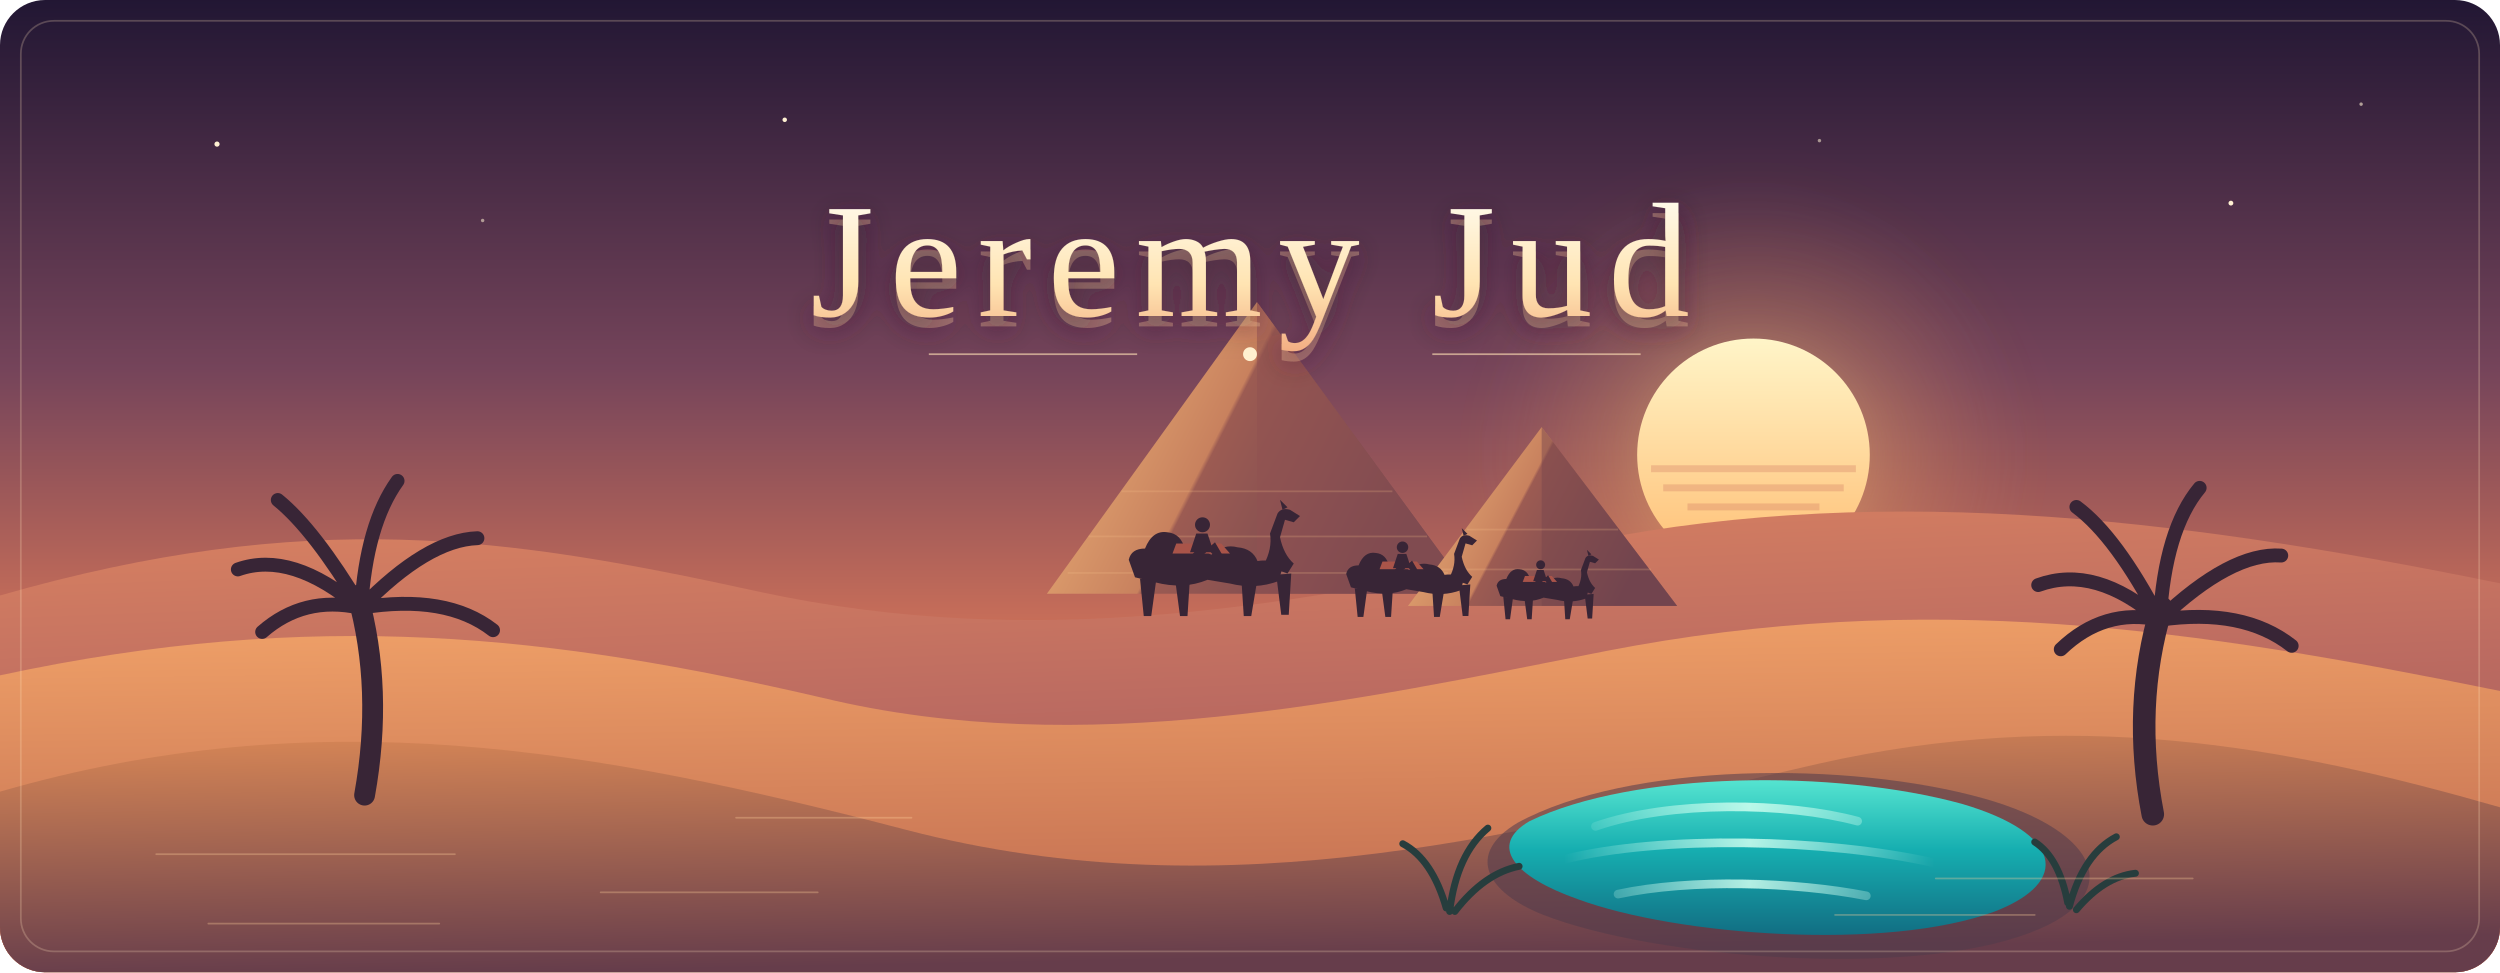
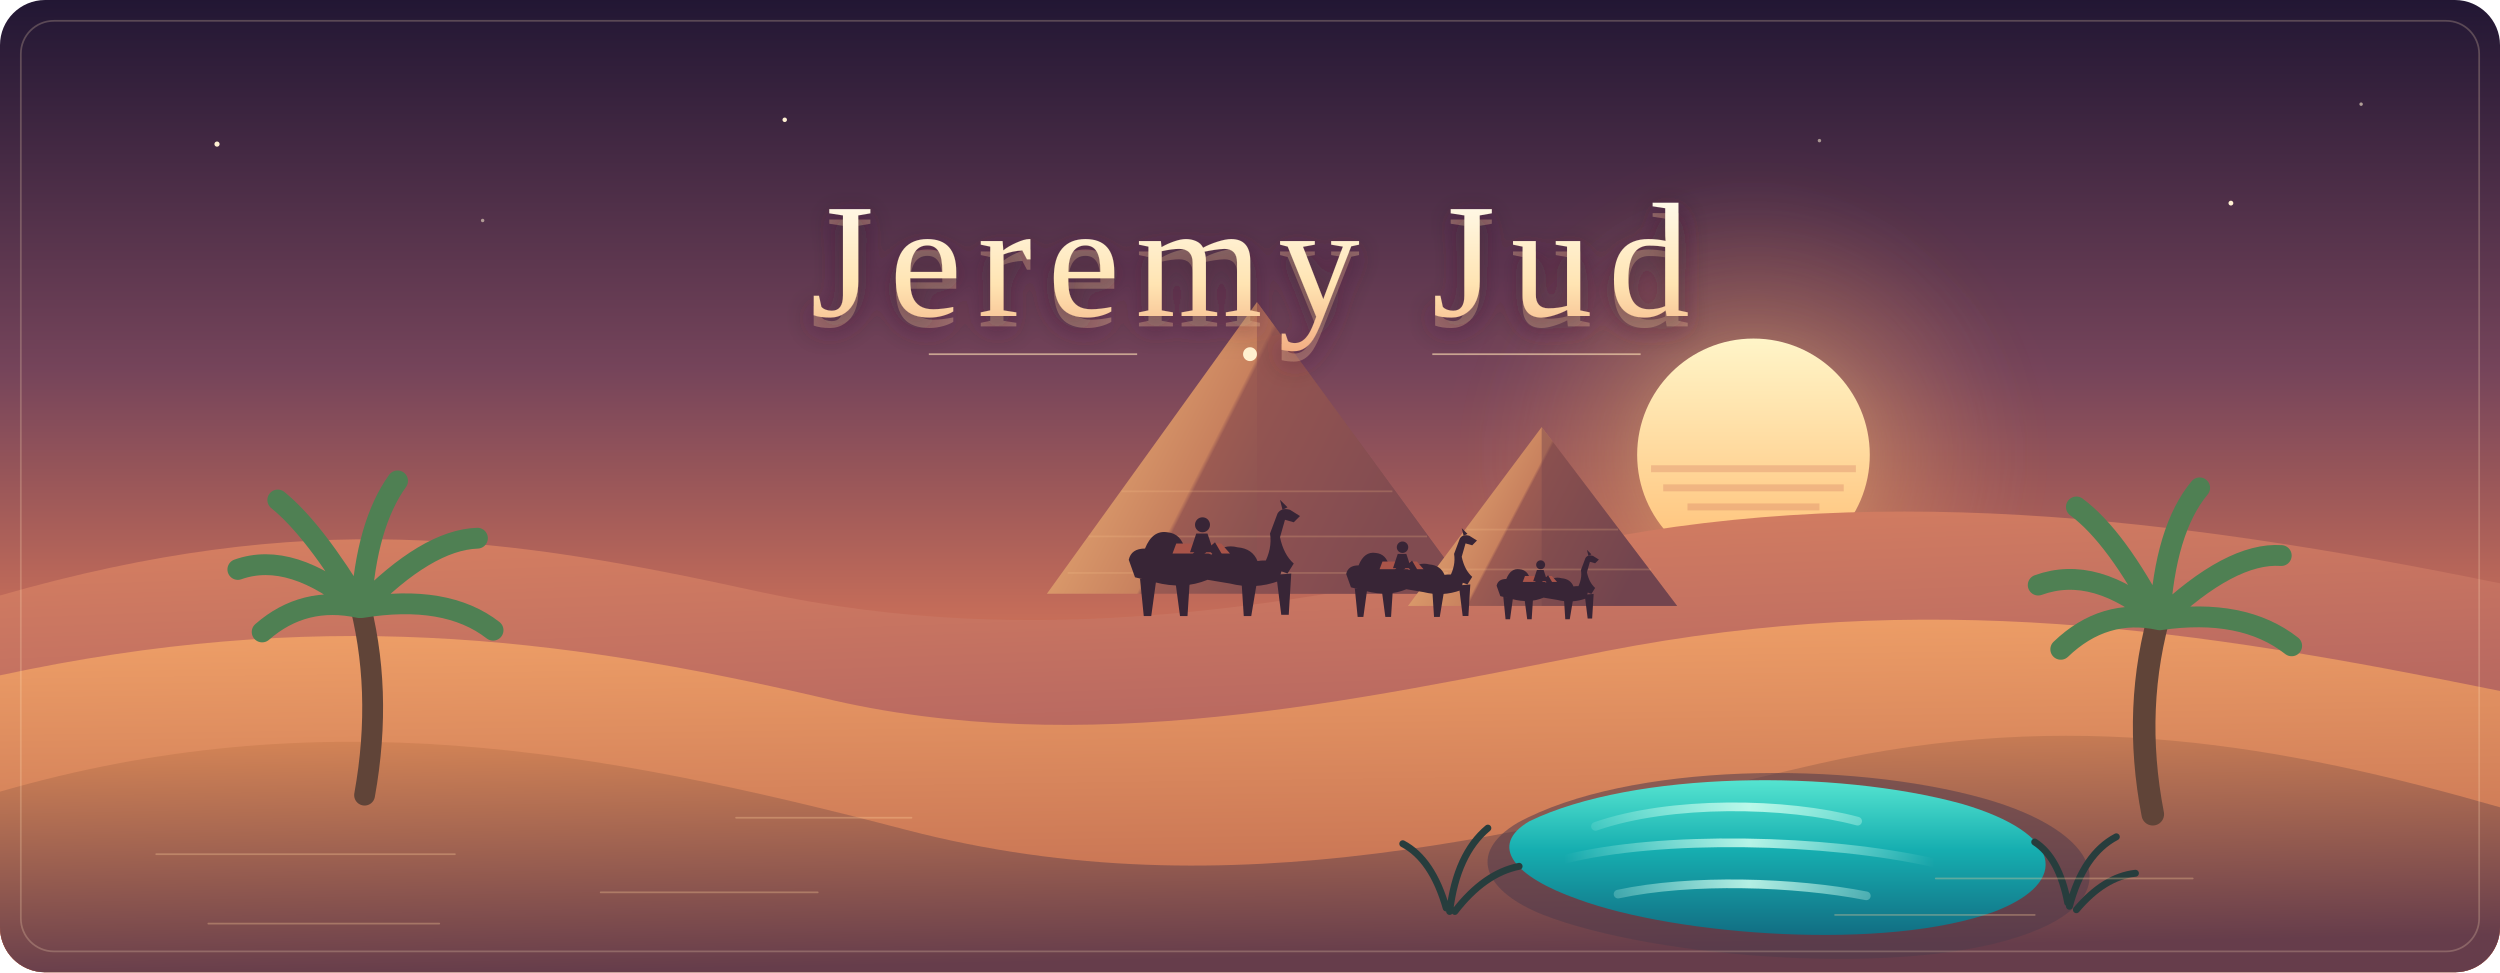
<svg xmlns="http://www.w3.org/2000/svg" width="1440" height="560" viewBox="0 0 1440 560" role="img" aria-labelledby="title description">
  <defs>
    <linearGradient id="sky" x2="0" y2="1">
      <stop stop-color="#211633" />
      <stop offset=".38" stop-color="#75445a" />
      <stop offset=".72" stop-color="#e17b58" />
      <stop offset="1" stop-color="#ffc27e" />
    </linearGradient>
    <radialGradient id="sunGlow">
      <stop stop-color="#ffe9a8" stop-opacity=".85" />
      <stop offset=".45" stop-color="#ffb766" stop-opacity=".28" />
      <stop offset="1" stop-color="#ff9b61" stop-opacity="0" />
    </radialGradient>
    <linearGradient id="sun" x2="0" y2="1">
      <stop stop-color="#fff5c8" />
      <stop offset="1" stop-color="#ffbd72" />
    </linearGradient>
    <linearGradient id="duneBack" x2=".2" y2="1">
      <stop stop-color="#d98261" />
      <stop offset="1" stop-color="#9d5360" />
    </linearGradient>
    <linearGradient id="duneMid" x2=".1" y2="1">
      <stop stop-color="#f0a168" />
      <stop offset="1" stop-color="#bd684f" />
    </linearGradient>
    <linearGradient id="duneFront" x2=".2" y2="1">
      <stop stop-color="#d88756" />
      <stop offset="1" stop-color="#663d4b" />
    </linearGradient>
    <linearGradient id="pyramid" x2="1" y2=".35">
      <stop stop-color="#f4bd7d" />
      <stop offset=".5" stop-color="#c8815e" />
      <stop offset=".51" stop-color="#9c5b52" />
      <stop offset="1" stop-color="#6e4450" />
    </linearGradient>
    <linearGradient id="water" x2="0" y2="1">
      <stop stop-color="#55e4d0" />
      <stop offset=".45" stop-color="#16aeb0" />
      <stop offset="1" stop-color="#126e83" />
    </linearGradient>
    <linearGradient id="waterShine" x2="1" y2="0">
      <stop stop-color="#d1fff0" stop-opacity="0" />
      <stop offset=".5" stop-color="#d1fff0" stop-opacity=".85" />
      <stop offset="1" stop-color="#d1fff0" stop-opacity="0" />
    </linearGradient>
    <linearGradient id="nameFill" x2="0" y2="1">
      <stop stop-color="#fff9e8" />
      <stop offset=".55" stop-color="#ffe4b2" />
      <stop offset="1" stop-color="#f3ae83" />
    </linearGradient>
    <filter id="sunBlur" x="-80%" y="-80%" width="260%" height="260%">
      <feGaussianBlur stdDeviation="18" />
    </filter>
    <filter id="nameShadow" x="-30%" y="-60%" width="160%" height="220%">
      <feDropShadow dx="0" dy="6" stdDeviation="8" flood-color="#3b2032" flood-opacity=".7" />
    </filter>
    <clipPath id="frame">
      <rect width="1440" height="560" rx="26" />
    </clipPath>
    <g id="camel" fill="#382536">
      <path d="M37 67l3 30h6l4-29zm28 0 4 30h6l2-31zm53-1 2 31h6l5-30zm28-2 4 32h6l2-33z" />
      <path d="M28 52                Q30 43 41 43                Q47 28 59 30                Q70 31 73 44                Q86 42 94 48                Q104 39 115 42                Q127 43 131 53                Q143 51 151 58                L148 69                Q129 76 109 71                L91 68                Q72 76 49 70                L33 66Z" />
      <path d="M136 56                Q143 43 141 31                L147 15                Q150 10 157 12                L165 17                L160 22                L153 20                L149 34                Q152 48 160 55                L155 63Z" />
      <path d="M151 12l-2-8 6 6z" />
      <path d="M66 39h36l7 8H63z" fill="#a95449" />
      <circle cx="87" cy="24" r="6" />
      <path d="M82 31l-5 15h19l-5-15z" />
      <path d="M83 43l-9 10 4 3 12-10m1-3 9 10 4-3-7-12" />
    </g>
    <style>
      .sun-pulse {
        animation: sun-pulse 6s ease-in-out infinite alternate;
        transform-box: fill-box;
        transform-origin: center;
      }

      .caravan {
        animation: caravan 18s ease-in-out infinite alternate;
      }

      .water-shimmer {
        animation: shimmer 4s ease-in-out infinite alternate;
      }

      .palm-sway {
        animation: sway 5s ease-in-out infinite alternate;
        transform-box: view-box;
        transform-origin: 210px 410px;
      }

      .palm-sway-two {
        animation: sway 6s ease-in-out -2s infinite alternate;
        transform-box: view-box;
        transform-origin: 1240px 414px;
      }

      .star {
        animation: twinkle 3s ease-in-out infinite;
      }

      .star-late {
        animation: twinkle 4s ease-in-out 1.5s infinite;
      }

      .title-float {
        animation: float 6s ease-in-out infinite;
      }

      @keyframes sun-pulse {
        from { transform: scale(.94); opacity: .7; }
        to { transform: scale(1.08); opacity: 1; }
      }

      @keyframes caravan {
        from { transform: translateX(-18px); }
        to { transform: translateX(30px); }
      }

      @keyframes shimmer {
        from { transform: translateX(-55px); opacity: .35; }
        to { transform: translateX(55px); opacity: .9; }
      }

      @keyframes sway {
        from { transform: rotate(-3deg); }
        to { transform: rotate(3deg); }
      }

      @keyframes twinkle {
        0%, 100% { opacity: .2; }
        50% { opacity: 1; }
      }

      @keyframes float {
        0%, 100% { transform: translateY(0); }
        50% { transform: translateY(-8px); }
      }

      @media (prefers-reduced-motion: reduce) {
        * { animation: none !important; }
      }
    </style>
  </defs>
  <g clip-path="url(#frame)">
    <path d="M0 0h1440v560H0z" fill="url(#sky)" />
    <g fill="#fff1d2">
      <circle class="star" cx="125" cy="83" r="1.5" />
      <circle cx="278" cy="127" r="1" opacity=".55" />
      <circle class="star-late" cx="452" cy="69" r="1.3" />
      <circle cx="1048" cy="81" r="1" opacity=".55" />
      <circle class="star" cx="1285" cy="117" r="1.4" />
      <circle cx="1360" cy="60" r="1" opacity=".6" />
    </g>
    <circle class="sun-pulse" cx="1010" cy="262" r="155" fill="url(#sunGlow)" filter="url(#sunBlur)" />
    <circle cx="1010" cy="262" r="67" fill="url(#sun)" />
    <g stroke="#c96d58" stroke-width="4" opacity=".28">
      <path d="M951 270h118" />
      <path d="M958 281h104" />
      <path d="M972 292h76" />
    </g>
    <path d="M0 343              C178 292 292 309 438 341              C596 375 744 350 900 315              C1074 277 1249 297 1440 336              V560H0Z" fill="url(#duneBack)" />
    <path d="M603 342 724 174 847 342Z" fill="url(#pyramid)" />
    <path d="M724 174 847 342H724Z" fill="#8f5050" opacity=".52" />
    <path d="M811 349 888 246 966 349Z" fill="url(#pyramid)" />
    <path d="M888 246 966 349H888Z" fill="#78454c" opacity=".48" />
    <g fill="none" stroke="#f6c18a" stroke-opacity=".22">
      <path d="m646 283 156 0" />
      <path d="m627 309 195 0" />
      <path d="m615 330 219 0" />
      <path d="m845 305 87 0" />
      <path d="m830 328 121 0" />
    </g>
    <path d="M0 389              C181 350 319 366 474 402              C624 438 778 404 925 375              C1110 339 1263 362 1440 398              V560H0Z" fill="url(#duneMid)" />
    <g class="caravan">
      <use href="#camel" transform="translate(630 285) scale(.72)" />
      <use href="#camel" transform="translate(760 302) scale(.55)" />
      <use href="#camel" transform="translate(850 315) scale(.43)" />
    </g>
    <path d="M0 456              C183 403 342 431 522 478              C710 527 881 478 1047 440              C1193 407 1315 429 1440 465              V560H0Z" fill="url(#duneFront)" />
    <path d="M874 474              C938 439 1065 438 1143 460              C1210 479 1225 516 1170 537              C1101 564 953 552 889 527              C856 514 844 492 874 474Z" fill="#513b4a" opacity=".55" />
    <path d="M881 473              C941 444 1057 443 1130 463              C1188 480 1193 508 1149 525              C1087 548 966 539 909 518              C872 505 857 487 881 473Z" fill="url(#water)" />
    <path class="water-shimmer" d="M919 476c43-15 110-14 151-3              M901 495c55-14 151-12 213 2              M932 515c42-9 102-7 143 1" fill="none" stroke="url(#waterShine)" stroke-width="5" stroke-linecap="round" />
-     <g class="palm-sway" fill="none" stroke="#382536" stroke-linecap="round" stroke-linejoin="round">
-       <path d="M210 458Q221 397 206 343" stroke-width="12" />
-       <path d="M207 350Q168 317 137 328                M208 350Q181 305 160 288                M208 350Q211 302 229 277                M208 350Q246 311 275 310                M208 350Q257 342 284 363                M207 350Q175 343 151 364" stroke-width="8" />
-     </g>
-     <g class="palm-sway-two" fill="none" stroke="#382536" stroke-linecap="round" stroke-linejoin="round">
-       <path d="M1240 469Q1228 407 1245 350" stroke-width="13" />
-       <path d="M1244 357Q1207 325 1174 337                M1244 357Q1219 309 1196 292                M1244 357Q1247 305 1267 281                M1244 357Q1285 318 1314 320                M1244 357Q1292 350 1320 372                M1244 357Q1212 350 1187 374" stroke-width="8" />
+     <g class="palm-sway" fill="none" stroke-linecap="round" stroke-linejoin="round">
+       <path d="M210 458Q221 397 206 343" stroke="#604438" stroke-width="12" />
+       <g stroke="#4f8053" stroke-width="12">
+         <path d="M207 350Q168 317 137 328              M208 350Q181 305 160 288              M208 350Q211 302 229 277              M208 350Q246 311 275 310              M208 350Q257 342 284 363              M207 350Q175 343 151 364" />
+       </g>
+     </g>
+     <g class="palm-sway-two" fill="none" stroke-linecap="round" stroke-linejoin="round">
+       <path d="M1240 469Q1228 407 1245 350" stroke="#604438" stroke-width="13" />
+       <g stroke="#4f8053" stroke-width="12">
+         <path d="M1244 357Q1207 325 1174 337              M1244 357Q1219 309 1196 292              M1244 357Q1247 305 1267 281              M1244 357Q1285 318 1314 320              M1244 357Q1292 350 1320 372              M1244 357Q1212 350 1187 374" />
+       </g>
    </g>
    <g fill="none" stroke="#273d3d" stroke-linecap="round">
      <path d="M833 523q-8-28-25-37m27 39q4-33 22-48m-19 48q17-22 37-26" stroke-width="4" />
      <path d="M1191 520q-5-26-19-35m20 37q8-30 27-40m-23 42q16-19 34-21" stroke-width="4" />
    </g>
    <g fill="none" stroke="#ffd19a" stroke-linecap="round" opacity=".32">
      <path d="M90 492h172m84 22h125m-351 18h133" />
      <path d="M424 471h101m590 35h148m-206 21h115" />
    </g>
    <g class="title-float">
      <text x="720" y="188" text-anchor="middle" font-family="Georgia, 'Times New Roman', serif" font-size="94" letter-spacing="9" fill="#ffcf9c" opacity=".36">Jeremy Jud</text>
      <text x="720" y="182" text-anchor="middle" font-family="Georgia, 'Times New Roman', serif" font-size="94" letter-spacing="9" fill="url(#nameFill)" filter="url(#nameShadow)">Jeremy Jud</text>
      <path d="M535 204h120m170 0h120" stroke="#ffe0b5" stroke-opacity=".62" />
      <circle cx="720" cy="204" r="4" fill="#fff0cf" />
    </g>
    <rect x="12" y="12" width="1416" height="536" rx="19" fill="none" stroke="#ffe1bd" stroke-opacity=".24" />
  </g>
</svg>
